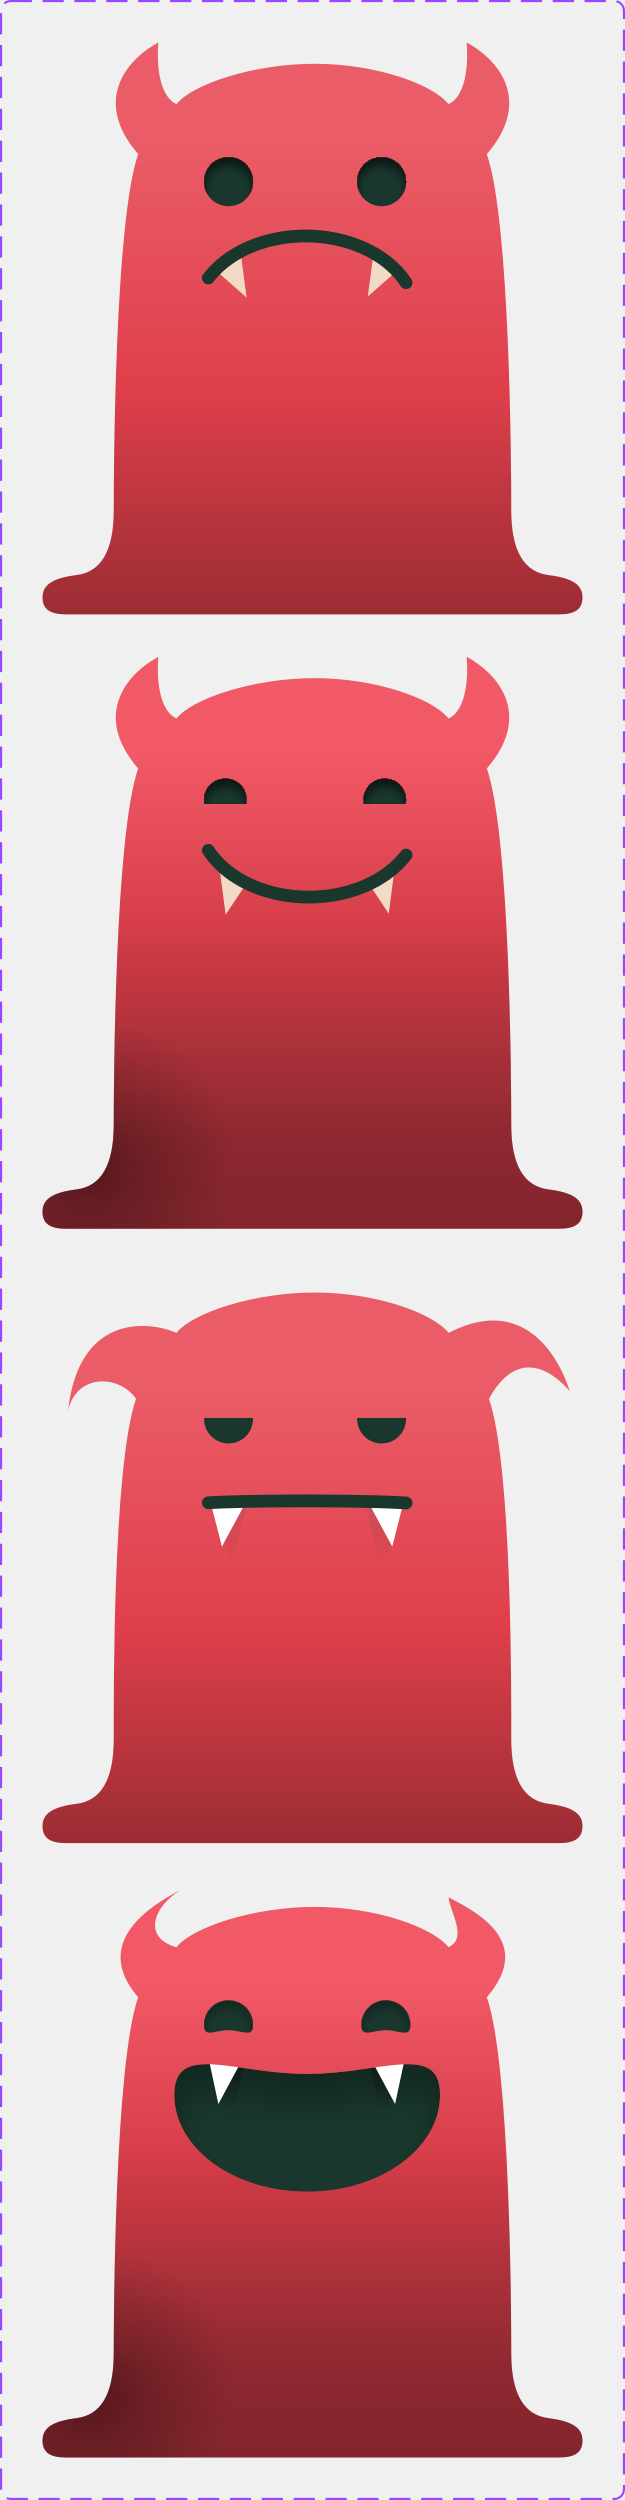
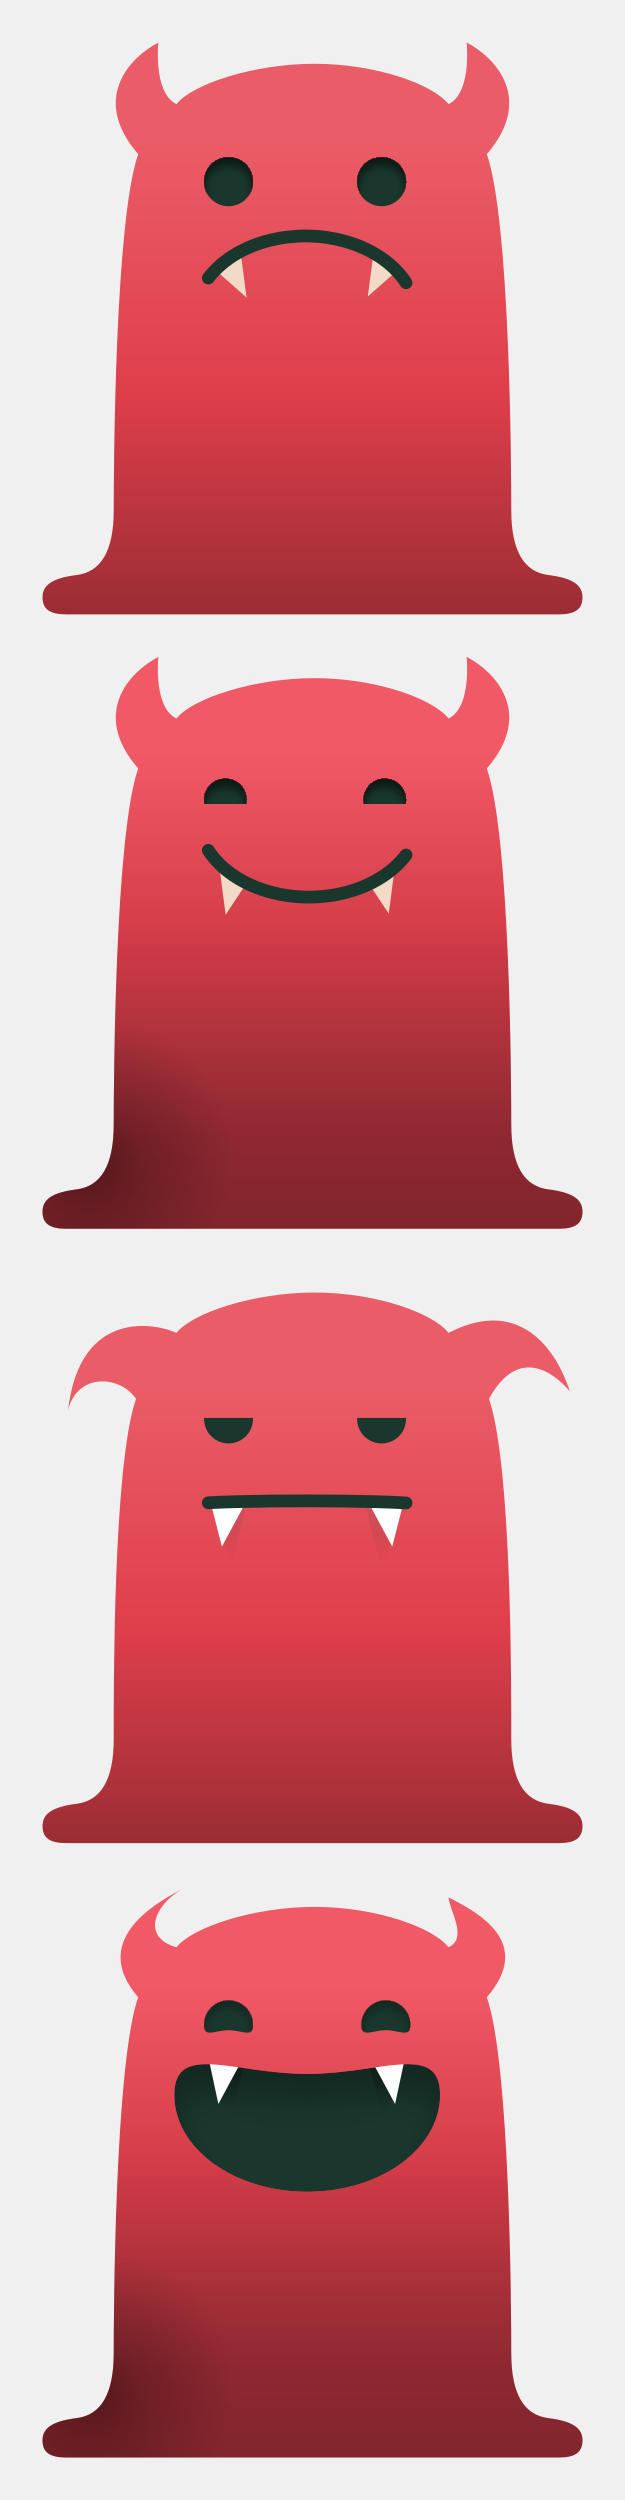
<svg xmlns="http://www.w3.org/2000/svg" width="294" height="1176" viewBox="0 0 294 1176" fill="none">
-   <rect x="0.5" y="0.5" width="293" height="1175" rx="4.5" stroke="#9747FF" style="stroke:#9747FF;stroke:color(display-p3 0.592 0.278 1);stroke-opacity:1;" stroke-dasharray="10 5" />
  <path d="M219.5 20C233 27 251.5 46.5 229 72.5C240 104 240.5 220.5 240.5 240C240.5 259.5 246.686 269.086 258 270.5C270 272 274 275.5 274 281C274 286.5 270.6 289 263 289H31C23.4 289 20 286.5 20 281C20 275.5 24 272 36 270.5C47.314 269.086 53.5 259.5 53.5 240C53.5 220.5 54 104 65 72.5C42.5 46.5 61 27 74.5 20C73.833 27 73.8 44.6 83 49C90.5 39.5 119.5 30 148 30C176.5 30 203.5 39.5 211 49C220.2 44.6 220.167 27 219.5 20Z" fill="url(#paint0_linear_2167_291)" />
  <g filter="url(#filter0_i_2167_291)">
    <circle cx="107.5" cy="85.5" r="11.5" fill="#19372D" style="fill:#19372D;fill:color(display-p3 0.098 0.216 0.176);fill-opacity:1;" />
  </g>
  <g filter="url(#filter1_i_2167_291)">
    <circle cx="179.5" cy="85.5" r="11.5" fill="#19372D" style="fill:#19372D;fill:color(display-p3 0.098 0.216 0.176);fill-opacity:1;" />
  </g>
  <path d="M116 140L113 117.5C108.6 120.7 104.5 126.167 103 128.5L116 140Z" fill="#F1DBC6" style="fill:#F1DBC6;fill:color(display-p3 0.945 0.859 0.776);fill-opacity:1;" />
  <path d="M173 139.5L176 117C180.4 120.2 184.5 125.667 186 128L173 139.5Z" fill="#F1DBC6" style="fill:#F1DBC6;fill:color(display-p3 0.945 0.859 0.776);fill-opacity:1;" />
  <path d="M191 133C187.805 128.043 183.184 123.611 177.4 120.032C168.232 114.36 156.697 111.174 144.722 111.007C132.746 110.84 121.056 113.702 111.603 119.115C106.007 122.319 101.396 126.302 98 130.8" stroke="#19372D" style="stroke:#19372D;stroke:color(display-p3 0.098 0.216 0.176);stroke-opacity:1;" stroke-width="6" stroke-linecap="round" />
  <path d="M219.5 309C233 316 251.5 335.5 229 361.5C240 393 240.5 509.5 240.5 529C240.5 548.5 246.686 558.086 258 559.5C270 561 274 564.5 274 570C274 575.5 270.6 578 263 578H31C23.4 578 20 575.5 20 570C20 564.5 24 561 36 559.5C47.314 558.086 53.5 548.5 53.5 529C53.5 509.5 54 393 65 361.5C42.5 335.5 61 316 74.5 309C73.833 316 73.8 333.6 83 338C90.5 328.5 119.5 319 148 319C176.5 319 203.5 328.5 211 338C220.2 333.6 220.167 316 219.5 309Z" fill="url(#paint1_linear_2167_291)" />
  <path d="M219.5 309C233 316 251.5 335.5 229 361.5C240 393 240.5 509.5 240.5 529C240.5 548.5 246.686 558.086 258 559.5C270 561 274 564.5 274 570C274 575.5 270.6 578 263 578H31C23.4 578 20 575.5 20 570C20 564.5 24 561 36 559.5C47.314 558.086 53.5 548.5 53.5 529C53.5 509.5 54 393 65 361.5C42.5 335.5 61 316 74.5 309C73.833 316 73.8 333.6 83 338C90.5 328.5 119.5 319 148 319C176.5 319 203.5 328.5 211 338C220.2 333.6 220.167 316 219.5 309Z" fill="url(#paint2_linear_2167_291)" />
  <path d="M219.5 309C233 316 251.5 335.5 229 361.5C240 393 240.5 509.5 240.5 529C240.5 548.5 246.686 558.086 258 559.5C270 561 274 564.5 274 570C274 575.5 270.6 578 263 578H31C23.4 578 20 575.5 20 570C20 564.5 24 561 36 559.5C47.314 558.086 53.5 548.5 53.5 529C53.5 509.5 54 393 65 361.5C42.5 335.5 61 316 74.5 309C73.833 316 73.8 333.6 83 338C90.5 328.5 119.5 319 148 319C176.5 319 203.5 328.5 211 338C220.2 333.6 220.167 316 219.5 309Z" fill="url(#paint3_radial_2167_291)" fill-opacity="0.6" />
  <path d="M106.133 430.299L103.208 407.789C108.286 409.742 113.661 413.961 115.714 415.826L106.133 430.299Z" fill="#F1DBC6" style="fill:#F1DBC6;fill:color(display-p3 0.945 0.859 0.776);fill-opacity:1;" />
  <path d="M182.867 429.799L185.792 407.289C180.714 409.242 175.339 413.461 173.286 415.326L182.867 429.799Z" fill="#F1DBC6" style="fill:#F1DBC6;fill:color(display-p3 0.945 0.859 0.776);fill-opacity:1;" />
  <path d="M98 400C101.195 404.957 105.816 409.389 111.6 412.968C120.768 418.64 132.303 421.826 144.278 421.993C156.254 422.16 167.944 419.298 177.397 413.885C182.993 410.681 187.604 406.698 191 402.2" stroke="#19372D" style="stroke:#19372D;stroke:color(display-p3 0.098 0.216 0.176);stroke-opacity:1;" stroke-width="6" stroke-linecap="round" />
  <g filter="url(#filter2_i_2167_291)">
    <path d="M106 366.311C111.523 366.311 116 370.788 116 376.311C116 376.952 115.938 377.578 115.822 378.186H96.178C96.062 377.578 96 376.952 96 376.311C96 370.788 100.477 366.311 106 366.311Z" fill="#19372D" style="fill:#19372D;fill:color(display-p3 0.098 0.216 0.176);fill-opacity:1;" />
  </g>
  <g filter="url(#filter3_i_2167_291)">
    <path d="M181 366.311C186.523 366.311 191 370.788 191 376.311C191 376.952 190.938 377.578 190.822 378.186H171.178C171.062 377.578 171 376.952 171 376.311C171 370.788 175.477 366.311 181 366.311Z" fill="#19372D" style="fill:#19372D;fill:color(display-p3 0.098 0.216 0.176);fill-opacity:1;" />
  </g>
  <path d="M268 654.5C268 654.5 247 627 230 658C241 689.5 240.5 798.5 240.5 818C240.5 837.5 246.686 847.086 258 848.5C270 850 274 853.5 274 859C274 864.5 270.6 867 263 867H31C23.4 867 20 864.5 20 859C20 853.5 24 850 36 848.5C47.314 847.086 53.5 837.5 53.5 818C53.5 798.5 53 689.5 64 658C56 646.5 36.065 646 32 663.5C37.5 615 73.8 622.6 83 627C90.5 617.5 119.5 608 148 608C176.5 608 203.5 617.5 211 627C254.5 604.5 268 654.5 268 654.5Z" fill="url(#paint4_linear_2167_291)" />
  <path d="M107.5 679C113.851 679 119 673.851 119 667.5C119 667.332 118.994 667.166 118.987 667H96.013C96.006 667.166 96 667.332 96 667.5C96 673.851 101.149 679 107.5 679ZM179.5 679C185.851 679 191 673.851 191 667.5C191 667.332 190.994 667.166 190.987 667H168.013C168.006 667.166 168 667.332 168 667.5C168 673.851 173.149 679 179.5 679Z" fill="#19372D" style="fill:#19372D;fill:color(display-p3 0.098 0.216 0.176);fill-opacity:1;" />
  <path d="M179.5 740L172 708.5L190 708.5L179.5 740Z" fill="url(#paint5_linear_2167_291)" fill-opacity="0.17" />
  <path d="M108.5 737L116 708.5H101L108.5 737Z" fill="url(#paint6_linear_2167_291)" fill-opacity="0.17" />
  <path d="M184.5 727.515L174 708.015L189.5 708.015L184.5 727.515Z" fill="white" style="fill:white;fill-opacity:1;" />
  <path d="M104.388 727.515L114.888 708.015L99.388 708.015L104.388 727.515Z" fill="white" style="fill:white;fill-opacity:1;" />
  <path d="M191 707C187.805 706.775 183.184 706.573 177.4 706.411C168.232 706.153 156.697 706.008 144.722 706C132.746 705.993 121.056 706.123 111.603 706.369C106.007 706.515 101.396 706.696 98 706.9" stroke="#19372D" style="stroke:#19372D;stroke:color(display-p3 0.098 0.216 0.176);stroke-opacity:1;" stroke-width="6" stroke-linecap="round" />
  <path d="M211 892.5C224.5 899.5 251.5 913.5 229 939.5C240 971 240.5 1087.5 240.5 1107C240.5 1126.5 246.686 1136.09 258 1137.5C270 1139 274 1142.5 274 1148C274 1153.5 270.6 1156 263 1156H31C23.4 1156 20 1153.5 20 1148C20 1142.5 24 1139 36 1137.5C47.314 1136.09 53.5 1126.5 53.5 1107C53.5 1087.5 54 971 65 939.5C42.5 913.5 71.5 896 85 889C71.895 897 67 911.5 83 916C90.5 906.5 119.5 897 148 897C176.5 897 203.5 906.5 211 916C220.2 911.6 211.667 899.5 211 892.5Z" fill="url(#paint7_linear_2167_291)" />
  <path d="M211 892.5C224.5 899.5 251.5 913.5 229 939.5C240 971 240.5 1087.5 240.5 1107C240.5 1126.5 246.686 1136.09 258 1137.5C270 1139 274 1142.5 274 1148C274 1153.5 270.6 1156 263 1156H31C23.4 1156 20 1153.5 20 1148C20 1142.5 24 1139 36 1137.5C47.314 1136.09 53.5 1126.5 53.5 1107C53.5 1087.5 54 971 65 939.5C42.5 913.5 71.5 896 85 889C71.895 897 67 911.5 83 916C90.5 906.5 119.5 897 148 897C176.5 897 203.5 906.5 211 916C220.2 911.6 211.667 899.5 211 892.5Z" fill="url(#paint8_linear_2167_291)" />
  <path d="M211 892.5C224.5 899.5 251.5 913.5 229 939.5C240 971 240.5 1087.5 240.5 1107C240.5 1126.5 246.686 1136.09 258 1137.5C270 1139 274 1142.5 274 1148C274 1153.5 270.6 1156 263 1156H31C23.4 1156 20 1153.5 20 1148C20 1142.5 24 1139 36 1137.5C47.314 1136.09 53.5 1126.5 53.5 1107C53.5 1087.5 54 971 65 939.5C42.5 913.5 71.5 896 85 889C71.895 897 67 911.5 83 916C90.5 906.5 119.5 897 148 897C176.5 897 203.5 906.5 211 916C220.2 911.6 211.667 899.5 211 892.5Z" fill="url(#paint9_radial_2167_291)" fill-opacity="0.6" />
  <g filter="url(#filter4_i_2167_291)">
    <path d="M119 952.5C119 958.851 113.851 955 107.5 955C101.149 955 96 958.851 96 952.5C96 946.149 101.149 941 107.5 941C113.851 941 119 946.149 119 952.5Z" fill="#19372D" style="fill:#19372D;fill:color(display-p3 0.098 0.216 0.176);fill-opacity:1;" />
  </g>
  <g filter="url(#filter5_i_2167_291)">
    <path d="M193 952.5C193 958.851 187.851 955 181.5 955C175.149 955 170 958.851 170 952.5C170 946.149 175.149 941 181.5 941C187.851 941 193 946.149 193 952.5Z" fill="#19372D" style="fill:#19372D;fill:color(display-p3 0.098 0.216 0.176);fill-opacity:1;" />
  </g>
  <mask id="mask0_2167_291" style="mask-type:alpha" maskUnits="userSpaceOnUse" x="82" y="971" width="125" height="60">
    <path d="M82 985.476C82 960.334 109.982 975.58 144.5 975.58C179.018 975.58 207 960.334 207 985.476C207 1010.62 179.018 1031 144.5 1031C109.982 1031 82 1010.62 82 985.476Z" fill="#19372D" style="fill:#19372D;fill:color(display-p3 0.098 0.216 0.176);fill-opacity:1;" />
  </mask>
  <g mask="url(#mask0_2167_291)">
    <g filter="url(#filter6_i_2167_291)">
      <path d="M82 985.476C82 960.334 109.982 975.58 144.5 975.58C179.018 975.58 207 960.334 207 985.476C207 1010.62 179.018 1031 144.5 1031C109.982 1031 82 1010.62 82 985.476Z" fill="#19372D" style="fill:#19372D;fill:color(display-p3 0.098 0.216 0.176);fill-opacity:1;" />
    </g>
    <path d="M180.5 999.5L173 968L191 968L180.5 999.5Z" fill="url(#paint10_linear_2167_291)" fill-opacity="0.3" />
    <path d="M108.062 999.5L115.562 968L97.562 968L108.062 999.5Z" fill="url(#paint11_linear_2167_291)" fill-opacity="0.3" />
    <path d="M185.844 989.725L175.344 970.225L190.344 968.709L185.844 989.725Z" fill="white" style="fill:white;fill-opacity:1;" />
    <path d="M102.718 989.725L113.218 970.225L98.218 968.709L102.718 989.725Z" fill="white" style="fill:white;fill-opacity:1;" />
  </g>
  <defs>
    <filter id="filter0_i_2167_291" x="96" y="74" width="23" height="27" filterUnits="userSpaceOnUse" color-interpolation-filters="sRGB">
      <feFlood flood-opacity="0" result="BackgroundImageFix" />
      <feBlend mode="normal" in="SourceGraphic" in2="BackgroundImageFix" result="shape" />
      <feColorMatrix in="SourceAlpha" type="matrix" values="0 0 0 0 0 0 0 0 0 0 0 0 0 0 0 0 0 0 127 0" result="hardAlpha" />
      <feOffset dy="4" />
      <feGaussianBlur stdDeviation="2" />
      <feComposite in2="hardAlpha" operator="arithmetic" k2="-1" k3="1" />
      <feColorMatrix type="matrix" values="0 0 0 0 0 0 0 0 0 0 0 0 0 0 0 0 0 0 0.55 0" />
      <feBlend mode="normal" in2="shape" result="effect1_innerShadow_2167_291" />
    </filter>
    <filter id="filter1_i_2167_291" x="168" y="74" width="23" height="27" filterUnits="userSpaceOnUse" color-interpolation-filters="sRGB">
      <feFlood flood-opacity="0" result="BackgroundImageFix" />
      <feBlend mode="normal" in="SourceGraphic" in2="BackgroundImageFix" result="shape" />
      <feColorMatrix in="SourceAlpha" type="matrix" values="0 0 0 0 0 0 0 0 0 0 0 0 0 0 0 0 0 0 127 0" result="hardAlpha" />
      <feOffset dy="4" />
      <feGaussianBlur stdDeviation="2" />
      <feComposite in2="hardAlpha" operator="arithmetic" k2="-1" k3="1" />
      <feColorMatrix type="matrix" values="0 0 0 0 0 0 0 0 0 0 0 0 0 0 0 0 0 0 0.55 0" />
      <feBlend mode="normal" in2="shape" result="effect1_innerShadow_2167_291" />
    </filter>
    <filter id="filter2_i_2167_291" x="96" y="366.311" width="20" height="15.875" filterUnits="userSpaceOnUse" color-interpolation-filters="sRGB">
      <feFlood flood-opacity="0" result="BackgroundImageFix" />
      <feBlend mode="normal" in="SourceGraphic" in2="BackgroundImageFix" result="shape" />
      <feColorMatrix in="SourceAlpha" type="matrix" values="0 0 0 0 0 0 0 0 0 0 0 0 0 0 0 0 0 0 127 0" result="hardAlpha" />
      <feOffset dy="4" />
      <feGaussianBlur stdDeviation="2" />
      <feComposite in2="hardAlpha" operator="arithmetic" k2="-1" k3="1" />
      <feColorMatrix type="matrix" values="0 0 0 0 0 0 0 0 0 0 0 0 0 0 0 0 0 0 0.55 0" />
      <feBlend mode="normal" in2="shape" result="effect1_innerShadow_2167_291" />
    </filter>
    <filter id="filter3_i_2167_291" x="171" y="366.311" width="20" height="15.875" filterUnits="userSpaceOnUse" color-interpolation-filters="sRGB">
      <feFlood flood-opacity="0" result="BackgroundImageFix" />
      <feBlend mode="normal" in="SourceGraphic" in2="BackgroundImageFix" result="shape" />
      <feColorMatrix in="SourceAlpha" type="matrix" values="0 0 0 0 0 0 0 0 0 0 0 0 0 0 0 0 0 0 127 0" result="hardAlpha" />
      <feOffset dy="4" />
      <feGaussianBlur stdDeviation="2" />
      <feComposite in2="hardAlpha" operator="arithmetic" k2="-1" k3="1" />
      <feColorMatrix type="matrix" values="0 0 0 0 0 0 0 0 0 0 0 0 0 0 0 0 0 0 0.55 0" />
      <feBlend mode="normal" in2="shape" result="effect1_innerShadow_2167_291" />
    </filter>
    <filter id="filter4_i_2167_291" x="96" y="941" width="23" height="19.157" filterUnits="userSpaceOnUse" color-interpolation-filters="sRGB">
      <feFlood flood-opacity="0" result="BackgroundImageFix" />
      <feBlend mode="normal" in="SourceGraphic" in2="BackgroundImageFix" result="shape" />
      <feColorMatrix in="SourceAlpha" type="matrix" values="0 0 0 0 0 0 0 0 0 0 0 0 0 0 0 0 0 0 127 0" result="hardAlpha" />
      <feOffset dy="4" />
      <feGaussianBlur stdDeviation="2" />
      <feComposite in2="hardAlpha" operator="arithmetic" k2="-1" k3="1" />
      <feColorMatrix type="matrix" values="0 0 0 0 0 0 0 0 0 0 0 0 0 0 0 0 0 0 0.25 0" />
      <feBlend mode="normal" in2="shape" result="effect1_innerShadow_2167_291" />
    </filter>
    <filter id="filter5_i_2167_291" x="170" y="941" width="23" height="19.157" filterUnits="userSpaceOnUse" color-interpolation-filters="sRGB">
      <feFlood flood-opacity="0" result="BackgroundImageFix" />
      <feBlend mode="normal" in="SourceGraphic" in2="BackgroundImageFix" result="shape" />
      <feColorMatrix in="SourceAlpha" type="matrix" values="0 0 0 0 0 0 0 0 0 0 0 0 0 0 0 0 0 0 127 0" result="hardAlpha" />
      <feOffset dy="4" />
      <feGaussianBlur stdDeviation="2" />
      <feComposite in2="hardAlpha" operator="arithmetic" k2="-1" k3="1" />
      <feColorMatrix type="matrix" values="0 0 0 0 0 0 0 0 0 0 0 0 0 0 0 0 0 0 0.25 0" />
      <feBlend mode="normal" in2="shape" result="effect1_innerShadow_2167_291" />
    </filter>
    <filter id="filter6_i_2167_291" x="82" y="971" width="125" height="74" filterUnits="userSpaceOnUse" color-interpolation-filters="sRGB">
      <feFlood flood-opacity="0" result="BackgroundImageFix" />
      <feBlend mode="normal" in="SourceGraphic" in2="BackgroundImageFix" result="shape" />
      <feColorMatrix in="SourceAlpha" type="matrix" values="0 0 0 0 0 0 0 0 0 0 0 0 0 0 0 0 0 0 127 0" result="hardAlpha" />
      <feOffset dy="14" />
      <feGaussianBlur stdDeviation="7" />
      <feComposite in2="hardAlpha" operator="arithmetic" k2="-1" k3="1" />
      <feColorMatrix type="matrix" values="0 0 0 0 0 0 0 0 0 0 0 0 0 0 0 0 0 0 0.25 0" />
      <feBlend mode="normal" in2="shape" result="effect1_innerShadow_2167_291" />
    </filter>
    <linearGradient id="paint0_linear_2167_291" x1="147" y1="20" x2="147" y2="289" gradientUnits="userSpaceOnUse">
      <stop offset="0.173" stop-color="#EA5C67" style="stop-color:#EA5C67;stop-color:color(display-p3 0.918 0.361 0.404);stop-opacity:1;" />
      <stop offset="0.606" stop-color="#DF3F4B" style="stop-color:#DF3F4B;stop-color:color(display-p3 0.875 0.246 0.295);stop-opacity:1;" />
      <stop offset="1" stop-color="#9B2C34" style="stop-color:#9B2C34;stop-color:color(display-p3 0.609 0.172 0.205);stop-opacity:1;" />
    </linearGradient>
    <linearGradient id="paint1_linear_2167_291" x1="147" y1="306.985" x2="147" y2="578" gradientUnits="userSpaceOnUse">
      <stop offset="0.173" stop-color="#F05965" style="stop-color:#F05965;stop-color:color(display-p3 0.94 0.35 0.395);stop-opacity:1;" />
      <stop offset="0.49" stop-color="#D43C48" style="stop-color:#D43C48;stop-color:color(display-p3 0.831 0.235 0.282);stop-opacity:1;" />
      <stop offset="1" stop-color="#A22E37" style="stop-color:#A22E37;stop-color:color(display-p3 0.635 0.18 0.216);stop-opacity:1;" />
    </linearGradient>
    <linearGradient id="paint2_linear_2167_291" x1="147" y1="306.985" x2="147" y2="578" gradientUnits="userSpaceOnUse">
      <stop offset="0.471" stop-opacity="0" style="stop-color:none;stop-opacity:0;" />
      <stop offset="0.846" stop-opacity="0.2" style="stop-color:black;stop-opacity:0.2;" />
    </linearGradient>
    <radialGradient id="paint3_radial_2167_291" cx="0" cy="0" r="1" gradientTransform="matrix(68 -63.9757 59.9591 64.6891 43 547.272)" gradientUnits="userSpaceOnUse">
      <stop offset="0.043" stop-opacity="0.61" style="stop-color:black;stop-opacity:0.61;" />
      <stop offset="0.26" stop-opacity="0.35" style="stop-color:black;stop-opacity:0.35;" />
      <stop offset="0.74" stop-opacity="0" style="stop-color:none;stop-opacity:0;" />
    </radialGradient>
    <linearGradient id="paint4_linear_2167_291" x1="147" y1="608" x2="147" y2="867" gradientUnits="userSpaceOnUse">
      <stop offset="0.173" stop-color="#EA5C67" style="stop-color:#EA5C67;stop-color:color(display-p3 0.918 0.361 0.404);stop-opacity:1;" />
      <stop offset="0.606" stop-color="#DF3F4B" style="stop-color:#DF3F4B;stop-color:color(display-p3 0.875 0.246 0.295);stop-opacity:1;" />
      <stop offset="1" stop-color="#9B2C34" style="stop-color:#9B2C34;stop-color:color(display-p3 0.609 0.172 0.205);stop-opacity:1;" />
    </linearGradient>
    <linearGradient id="paint5_linear_2167_291" x1="181" y1="708.5" x2="181" y2="734" gradientUnits="userSpaceOnUse">
      <stop stop-color="#666666" style="stop-color:#666666;stop-color:color(display-p3 0.4 0.4 0.4);stop-opacity:1;" />
      <stop offset="1" stop-opacity="0" style="stop-color:none;stop-opacity:0;" />
    </linearGradient>
    <linearGradient id="paint6_linear_2167_291" x1="107" y1="708.5" x2="107" y2="734" gradientUnits="userSpaceOnUse">
      <stop stop-color="#666666" style="stop-color:#666666;stop-color:color(display-p3 0.4 0.4 0.4);stop-opacity:1;" />
      <stop offset="1" stop-opacity="0" style="stop-color:none;stop-opacity:0;" />
    </linearGradient>
    <linearGradient id="paint7_linear_2167_291" x1="147" y1="887" x2="147" y2="1156" gradientUnits="userSpaceOnUse">
      <stop offset="0.173" stop-color="#F05965" style="stop-color:#F05965;stop-color:color(display-p3 0.94 0.35 0.395);stop-opacity:1;" />
      <stop offset="0.49" stop-color="#D43C48" style="stop-color:#D43C48;stop-color:color(display-p3 0.831 0.235 0.282);stop-opacity:1;" />
      <stop offset="1" stop-color="#A22E37" style="stop-color:#A22E37;stop-color:color(display-p3 0.635 0.18 0.216);stop-opacity:1;" />
    </linearGradient>
    <linearGradient id="paint8_linear_2167_291" x1="147" y1="887" x2="147" y2="1156" gradientUnits="userSpaceOnUse">
      <stop offset="0.471" stop-opacity="0" style="stop-color:none;stop-opacity:0;" />
      <stop offset="0.846" stop-opacity="0.2" style="stop-color:black;stop-opacity:0.2;" />
    </linearGradient>
    <radialGradient id="paint9_radial_2167_291" cx="0" cy="0" r="1" gradientUnits="userSpaceOnUse" gradientTransform="translate(43 1125.5) rotate(-43.0401) scale(93.039 87.8509)">
      <stop offset="0.043" stop-opacity="0.61" style="stop-color:black;stop-opacity:0.61;" />
      <stop offset="0.26" stop-opacity="0.35" style="stop-color:black;stop-opacity:0.35;" />
      <stop offset="0.74" stop-opacity="0" style="stop-color:none;stop-opacity:0;" />
    </radialGradient>
    <linearGradient id="paint10_linear_2167_291" x1="182" y1="968" x2="182" y2="993.5" gradientUnits="userSpaceOnUse">
      <stop offset="0.038" style="stop-color:black;stop-opacity:1;" />
      <stop offset="1" stop-opacity="0" style="stop-color:none;stop-opacity:0;" />
    </linearGradient>
    <linearGradient id="paint11_linear_2167_291" x1="106.562" y1="968" x2="106.562" y2="993.5" gradientUnits="userSpaceOnUse">
      <stop offset="0.038" style="stop-color:black;stop-opacity:1;" />
      <stop offset="1" stop-opacity="0" style="stop-color:none;stop-opacity:0;" />
    </linearGradient>
  </defs>
</svg>
